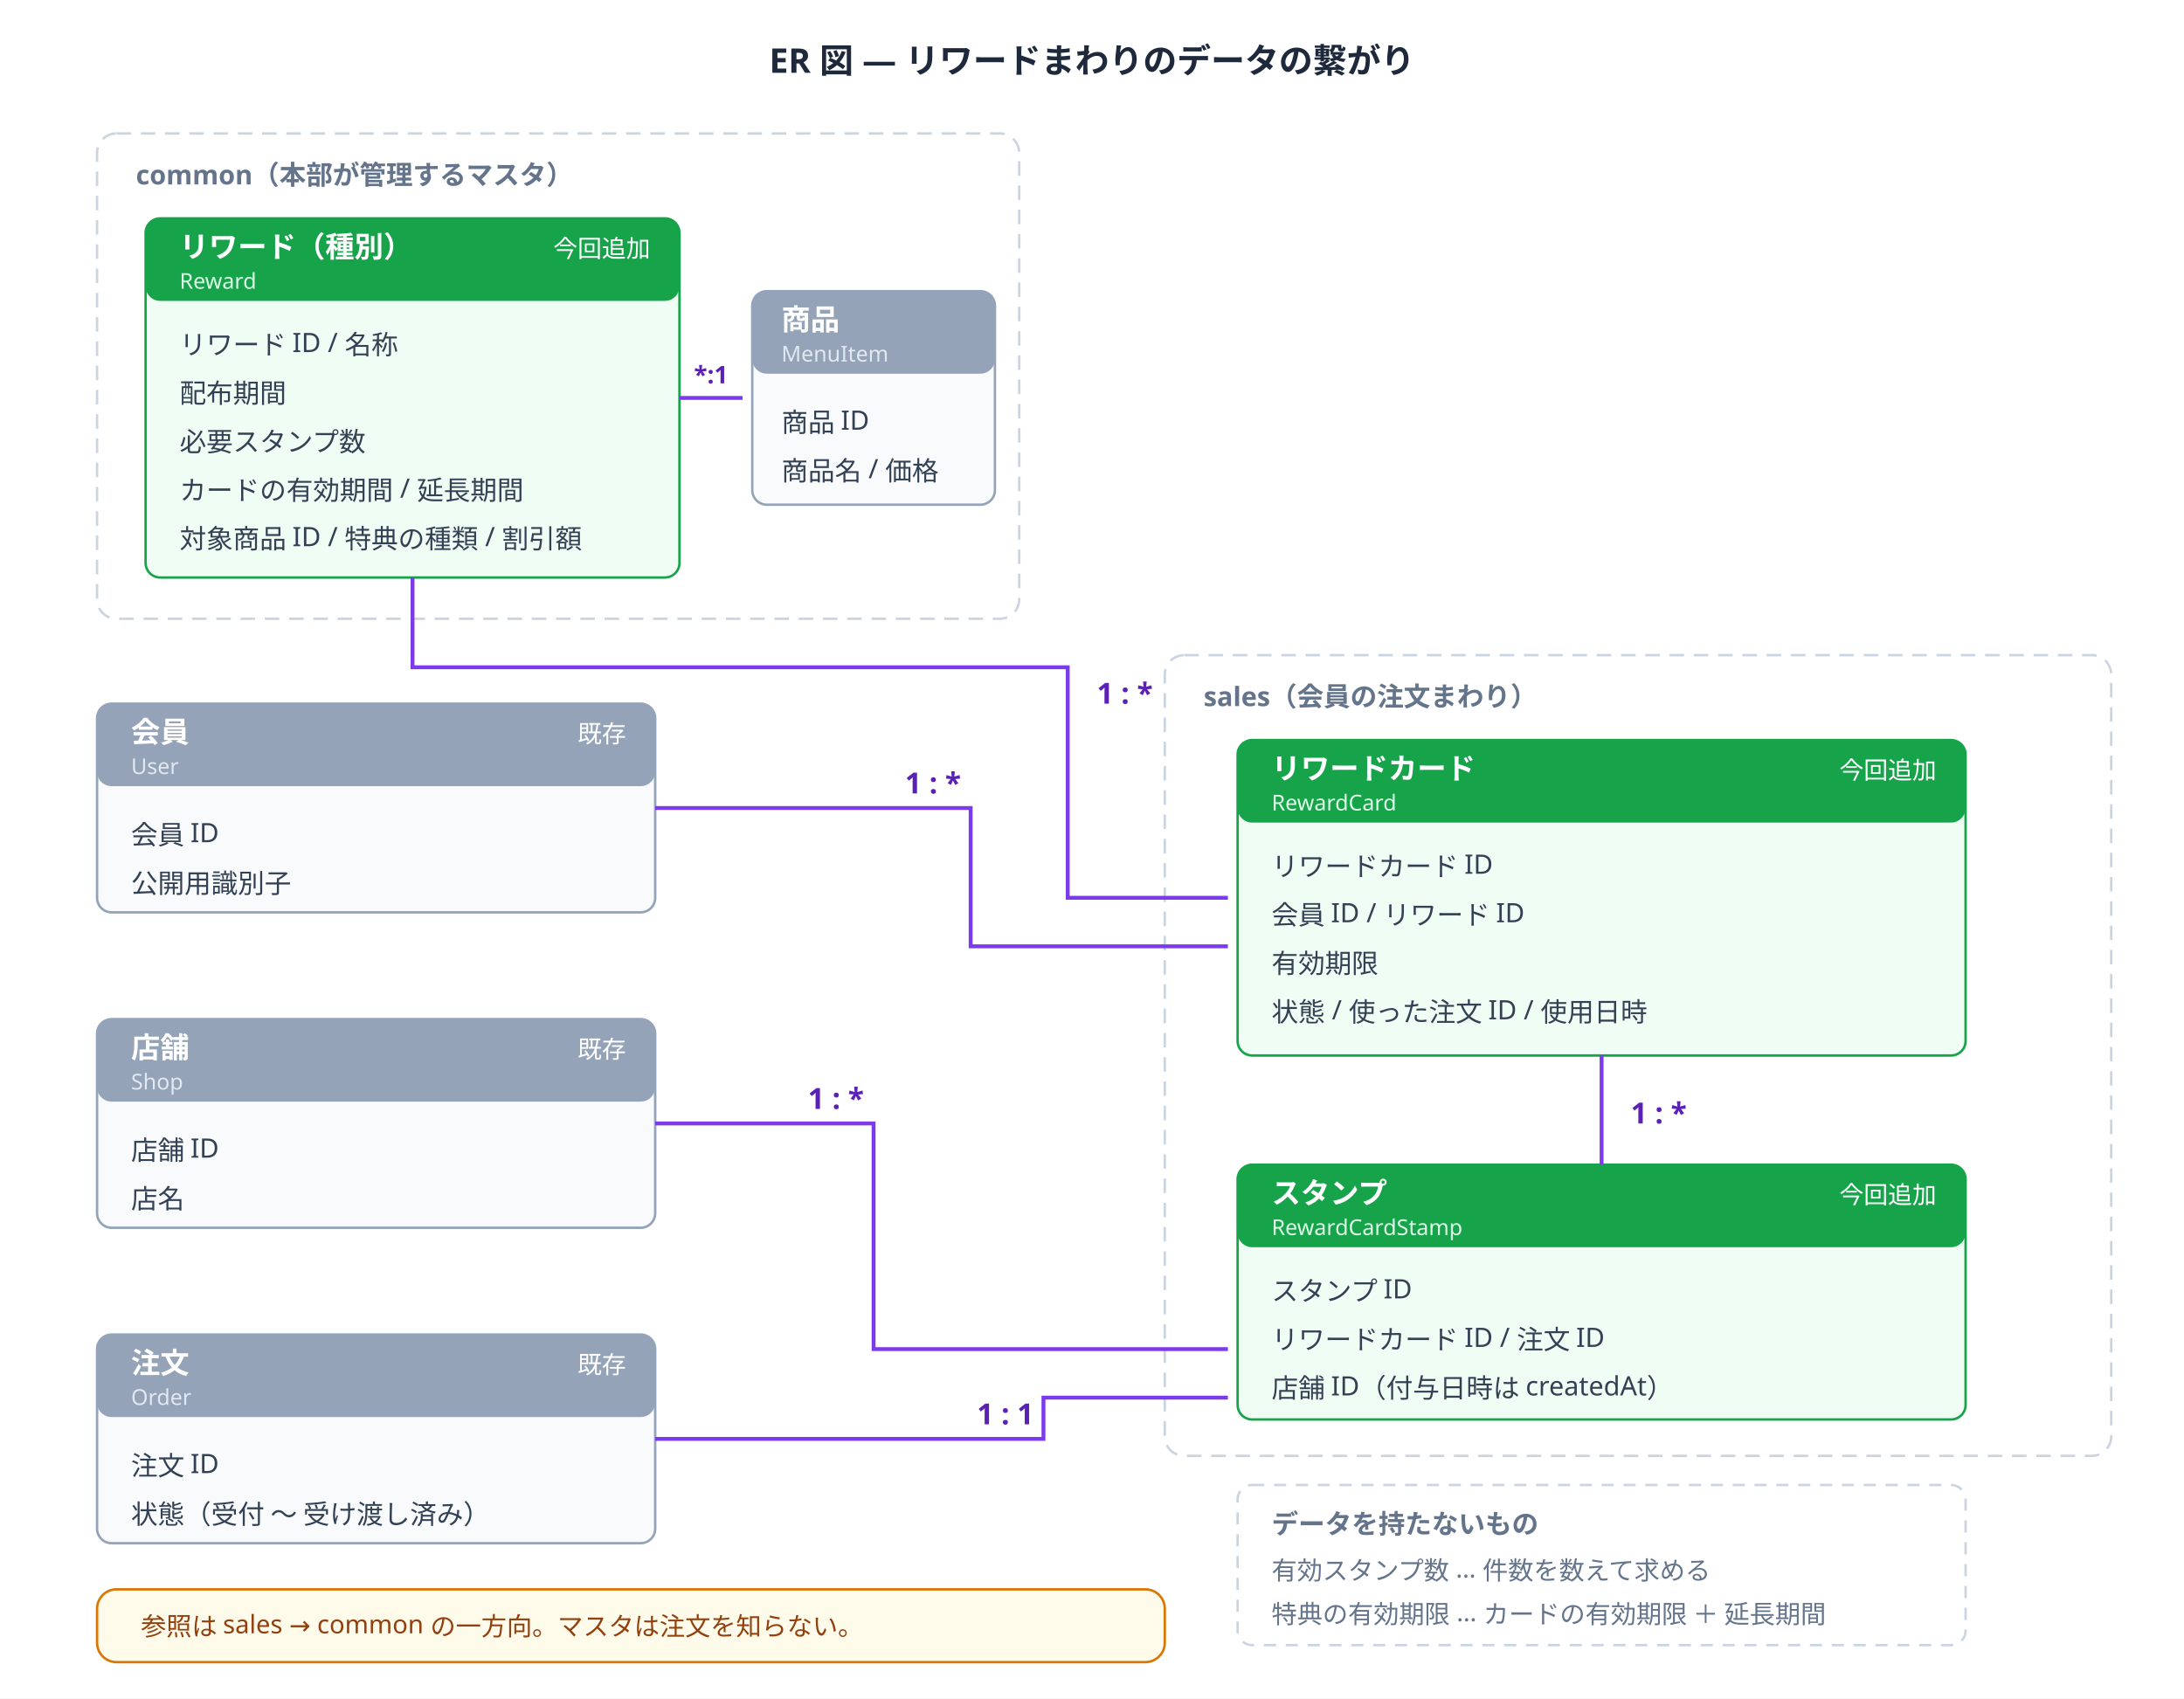
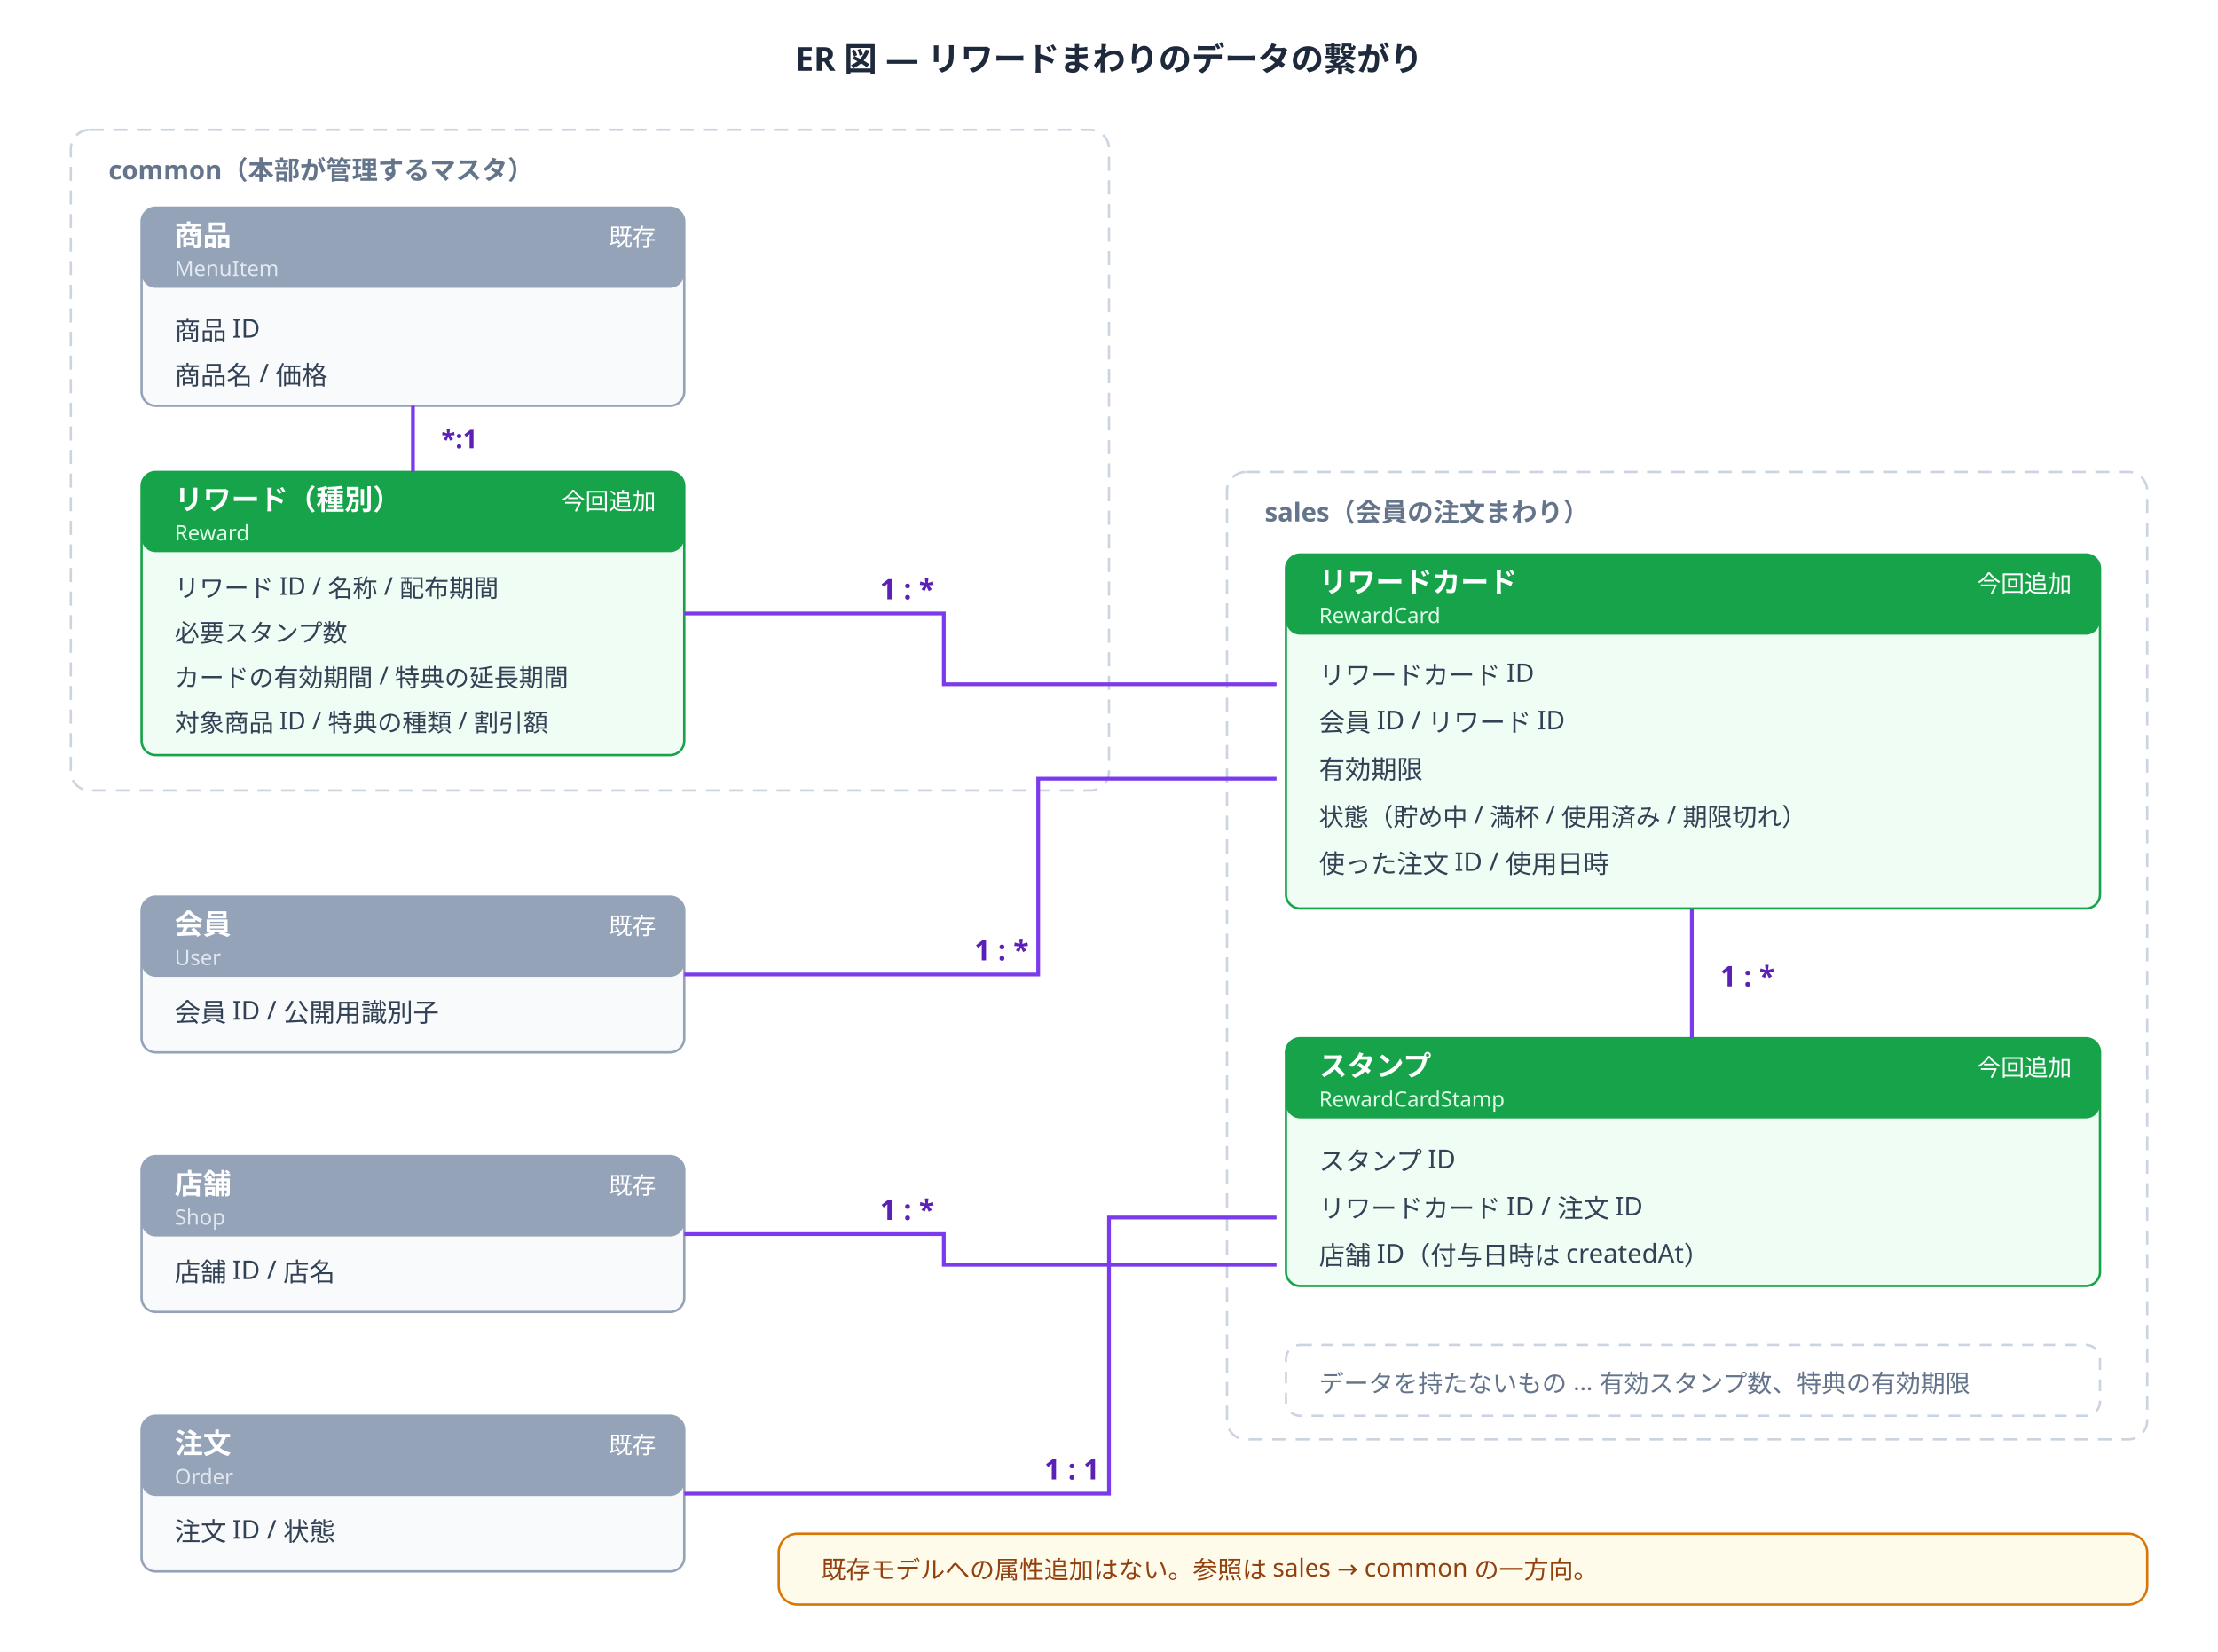
- <svg xmlns="http://www.w3.org/2000/svg" viewBox="0 0 900 700" width="900" font-family="sans-serif" font-size="14">
-   <rect x="0" y="0" width="900" height="700" fill="#ffffff" />
-   <text x="450" y="30" text-anchor="middle" font-weight="bold" fill="#1e293b">ER 図 — リワードまわりのデータの繋がり</text>
-   <rect x="40" y="55" width="380" height="200" rx="8" fill="none" stroke="#cbd5e1" stroke-dasharray="6 4" />
-   <text x="56" y="76" font-size="11" font-weight="bold" fill="#64748b">common（本部が管理するマスタ）</text>
-   <rect x="60" y="90" width="220" height="148" rx="6" fill="#f0fdf4" stroke="#16a34a" />
-   <rect x="60" y="90" width="220" height="34" rx="6" fill="#16a34a" />
-   <text x="74" y="106" font-size="12" font-weight="bold" fill="#ffffff">リワード（種別）</text>
-   <text x="74" y="119" font-size="9" fill="#dcfce7">Reward</text>
-   <text x="268" y="106" text-anchor="end" font-size="10" fill="#ffffff">今回追加</text>
-   <text x="74" y="146" font-size="11" fill="#334155">リワード ID / 名称</text>
-   <text x="74" y="166" font-size="11" fill="#334155">配布期間</text>
-   <text x="74" y="186" font-size="11" fill="#334155">必要スタンプ数</text>
-   <text x="74" y="206" font-size="11" fill="#334155">カードの有効期間 / 延長期間</text>
-   <text x="74" y="226" font-size="11" fill="#334155">対象商品 ID / 特典の種類 / 割引額</text>
-   <rect x="310" y="120" width="100" height="88" rx="6" fill="#f8fafc" stroke="#94a3b8" />
-   <rect x="310" y="120" width="100" height="34" rx="6" fill="#94a3b8" />
-   <text x="322" y="136" font-size="12" font-weight="bold" fill="#ffffff">商品</text>
-   <text x="322" y="149" font-size="9" fill="#e2e8f0">MenuItem</text>
-   <text x="322" y="178" font-size="11" fill="#334155">商品 ID</text>
-   <text x="322" y="198" font-size="11" fill="#334155">商品名 / 価格</text>
-   <path d="M280,164 H306" fill="none" stroke="#7c3aed" stroke-width="1.6" />
-   <text x="293" y="158" text-anchor="middle" font-size="10" font-weight="bold" fill="#5b21b6">*:1</text>
-   <rect x="40" y="290" width="230" height="86" rx="6" fill="#f8fafc" stroke="#94a3b8" />
-   <rect x="40" y="290" width="230" height="34" rx="6" fill="#94a3b8" />
-   <text x="54" y="306" font-size="12" font-weight="bold" fill="#ffffff">会員</text>
-   <text x="54" y="319" font-size="9" fill="#e2e8f0">User</text>
-   <text x="258" y="306" text-anchor="end" font-size="10" fill="#ffffff">既存</text>
-   <text x="54" y="348" font-size="11" fill="#334155">会員 ID</text>
-   <text x="54" y="368" font-size="11" fill="#334155">公開用識別子</text>
-   <rect x="40" y="420" width="230" height="86" rx="6" fill="#f8fafc" stroke="#94a3b8" />
-   <rect x="40" y="420" width="230" height="34" rx="6" fill="#94a3b8" />
-   <text x="54" y="436" font-size="12" font-weight="bold" fill="#ffffff">店舗</text>
-   <text x="54" y="449" font-size="9" fill="#e2e8f0">Shop</text>
-   <text x="258" y="436" text-anchor="end" font-size="10" fill="#ffffff">既存</text>
-   <text x="54" y="478" font-size="11" fill="#334155">店舗 ID</text>
-   <text x="54" y="498" font-size="11" fill="#334155">店名</text>
-   <rect x="40" y="550" width="230" height="86" rx="6" fill="#f8fafc" stroke="#94a3b8" />
-   <rect x="40" y="550" width="230" height="34" rx="6" fill="#94a3b8" />
-   <text x="54" y="566" font-size="12" font-weight="bold" fill="#ffffff">注文</text>
-   <text x="54" y="579" font-size="9" fill="#e2e8f0">Order</text>
-   <text x="258" y="566" text-anchor="end" font-size="10" fill="#ffffff">既存</text>
-   <text x="54" y="608" font-size="11" fill="#334155">注文 ID</text>
-   <text x="54" y="628" font-size="11" fill="#334155">状態（受付 〜 受け渡し済み）</text>
-   <rect x="480" y="270" width="390" height="330" rx="8" fill="none" stroke="#cbd5e1" stroke-dasharray="6 4" />
-   <text x="496" y="291" font-size="11" font-weight="bold" fill="#64748b">sales（会員の注文まわり）</text>
-   <rect x="510" y="305" width="300" height="130" rx="6" fill="#f0fdf4" stroke="#16a34a" />
-   <rect x="510" y="305" width="300" height="34" rx="6" fill="#16a34a" />
-   <text x="524" y="321" font-size="12" font-weight="bold" fill="#ffffff">リワードカード</text>
-   <text x="524" y="334" font-size="9" fill="#dcfce7">RewardCard</text>
-   <text x="798" y="321" text-anchor="end" font-size="10" fill="#ffffff">今回追加</text>
-   <text x="524" y="361" font-size="11" fill="#334155">リワードカード ID</text>
-   <text x="524" y="381" font-size="11" fill="#334155">会員 ID / リワード ID</text>
-   <text x="524" y="401" font-size="11" fill="#334155">有効期限</text>
-   <text x="524" y="421" font-size="11" fill="#334155">状態 / 使った注文 ID / 使用日時</text>
-   <rect x="510" y="480" width="300" height="105" rx="6" fill="#f0fdf4" stroke="#16a34a" />
-   <rect x="510" y="480" width="300" height="34" rx="6" fill="#16a34a" />
-   <text x="524" y="496" font-size="12" font-weight="bold" fill="#ffffff">スタンプ</text>
-   <text x="524" y="509" font-size="9" fill="#dcfce7">RewardCardStamp</text>
-   <text x="798" y="496" text-anchor="end" font-size="10" fill="#ffffff">今回追加</text>
-   <text x="524" y="536" font-size="11" fill="#334155">スタンプ ID</text>
-   <text x="524" y="556" font-size="11" fill="#334155">リワードカード ID / 注文 ID</text>
-   <text x="524" y="576" font-size="11" fill="#334155">店舗 ID（付与日時は createdAt）</text>
-   <path d="M170,238 V275 H440 V370 H506" fill="none" stroke="#7c3aed" stroke-width="1.6" />
-   <text x="452" y="290" font-size="12" font-weight="bold" fill="#5b21b6">1 : *</text>
-   <path d="M270,333 H400 V390 H506" fill="none" stroke="#7c3aed" stroke-width="1.6" />
-   <text x="396" y="327" text-anchor="end" font-size="12" font-weight="bold" fill="#5b21b6">1 : *</text>
-   <path d="M660,435 V480" fill="none" stroke="#7c3aed" stroke-width="1.6" />
-   <text x="672" y="463" font-size="12" font-weight="bold" fill="#5b21b6">1 : *</text>
-   <path d="M270,463 H360 V556 H506" fill="none" stroke="#7c3aed" stroke-width="1.6" />
-   <text x="356" y="457" text-anchor="end" font-size="12" font-weight="bold" fill="#5b21b6">1 : *</text>
-   <path d="M270,593 H430 V576 H506" fill="none" stroke="#7c3aed" stroke-width="1.6" />
-   <text x="426" y="587" text-anchor="end" font-size="12" font-weight="bold" fill="#5b21b6">1 : 1</text>
-   <rect x="510" y="612" width="300" height="66" rx="6" fill="#ffffff" stroke="#cbd5e1" stroke-dasharray="5 4" />
-   <text x="524" y="632" font-size="11" font-weight="bold" fill="#64748b">データを持たないもの</text>
-   <text x="524" y="651" font-size="10.5" fill="#64748b">有効スタンプ数 … 件数を数えて求める</text>
-   <text x="524" y="669" font-size="10.5" fill="#64748b">特典の有効期限 … カードの有効期限 ＋ 延長期間</text>
-   <rect x="40" y="655" width="440" height="30" rx="8" fill="#fffbeb" stroke="#d97706" />
-   <text x="58" y="674" font-size="10.5" fill="#92400e">参照は sales → common の一方向。マスタは注文を知らない。</text>
+ <svg xmlns="http://www.w3.org/2000/svg" viewBox="0 0 940 700" width="940" font-family="sans-serif" font-size="14">
+   <rect x="0" y="0" width="940" height="700" fill="#ffffff" />
+   <text x="470" y="30" text-anchor="middle" font-weight="bold" fill="#1e293b">ER 図 — リワードまわりのデータの繋がり</text>
+   <rect x="30" y="55" width="440" height="280" rx="8" fill="none" stroke="#cbd5e1" stroke-dasharray="6 4" />
+   <text x="46" y="76" font-size="11" font-weight="bold" fill="#64748b">common（本部が管理するマスタ）</text>
+   <rect x="60" y="88" width="230" height="84" rx="6" fill="#f8fafc" stroke="#94a3b8" />
+   <rect x="60" y="88" width="230" height="34" rx="6" fill="#94a3b8" />
+   <text x="74" y="104" font-size="12" font-weight="bold" fill="#ffffff">商品</text>
+   <text x="74" y="117" font-size="9" fill="#e2e8f0">MenuItem</text>
+   <text x="278" y="104" text-anchor="end" font-size="10" fill="#ffffff">既存</text>
+   <text x="74" y="144" font-size="11" fill="#334155">商品 ID</text>
+   <text x="74" y="163" font-size="11" fill="#334155">商品名 / 価格</text>
+   <rect x="60" y="200" width="230" height="120" rx="6" fill="#f0fdf4" stroke="#16a34a" />
+   <rect x="60" y="200" width="230" height="34" rx="6" fill="#16a34a" />
+   <text x="74" y="216" font-size="12" font-weight="bold" fill="#ffffff">リワード（種別）</text>
+   <text x="74" y="229" font-size="9" fill="#dcfce7">Reward</text>
+   <text x="278" y="216" text-anchor="end" font-size="10" fill="#ffffff">今回追加</text>
+   <text x="74" y="253" font-size="10.5" fill="#334155">リワード ID / 名称 / 配布期間</text>
+   <text x="74" y="272" font-size="10.5" fill="#334155">必要スタンプ数</text>
+   <text x="74" y="291" font-size="10.5" fill="#334155">カードの有効期間 / 特典の延長期間</text>
+   <text x="74" y="310" font-size="10.5" fill="#334155">対象商品 ID / 特典の種類 / 割引額</text>
+   <path d="M175,200 V172" fill="none" stroke="#7c3aed" stroke-width="1.6" />
+   <text x="187" y="190" font-size="11" font-weight="bold" fill="#5b21b6">*:1</text>
+   <rect x="60" y="380" width="230" height="66" rx="6" fill="#f8fafc" stroke="#94a3b8" />
+   <rect x="60" y="380" width="230" height="34" rx="6" fill="#94a3b8" />
+   <text x="74" y="396" font-size="12" font-weight="bold" fill="#ffffff">会員</text>
+   <text x="74" y="409" font-size="9" fill="#e2e8f0">User</text>
+   <text x="278" y="396" text-anchor="end" font-size="10" fill="#ffffff">既存</text>
+   <text x="74" y="433" font-size="11" fill="#334155">会員 ID / 公開用識別子</text>
+   <rect x="60" y="490" width="230" height="66" rx="6" fill="#f8fafc" stroke="#94a3b8" />
+   <rect x="60" y="490" width="230" height="34" rx="6" fill="#94a3b8" />
+   <text x="74" y="506" font-size="12" font-weight="bold" fill="#ffffff">店舗</text>
+   <text x="74" y="519" font-size="9" fill="#e2e8f0">Shop</text>
+   <text x="278" y="506" text-anchor="end" font-size="10" fill="#ffffff">既存</text>
+   <text x="74" y="543" font-size="11" fill="#334155">店舗 ID / 店名</text>
+   <rect x="60" y="600" width="230" height="66" rx="6" fill="#f8fafc" stroke="#94a3b8" />
+   <rect x="60" y="600" width="230" height="34" rx="6" fill="#94a3b8" />
+   <text x="74" y="616" font-size="12" font-weight="bold" fill="#ffffff">注文</text>
+   <text x="74" y="629" font-size="9" fill="#e2e8f0">Order</text>
+   <text x="278" y="616" text-anchor="end" font-size="10" fill="#ffffff">既存</text>
+   <text x="74" y="653" font-size="11" fill="#334155">注文 ID / 状態</text>
+   <rect x="520" y="200" width="390" height="410" rx="8" fill="none" stroke="#cbd5e1" stroke-dasharray="6 4" />
+   <text x="536" y="221" font-size="11" font-weight="bold" fill="#64748b">sales（会員の注文まわり）</text>
+   <rect x="545" y="235" width="345" height="150" rx="6" fill="#f0fdf4" stroke="#16a34a" />
+   <rect x="545" y="235" width="345" height="34" rx="6" fill="#16a34a" />
+   <text x="559" y="251" font-size="12" font-weight="bold" fill="#ffffff">リワードカード</text>
+   <text x="559" y="264" font-size="9" fill="#dcfce7">RewardCard</text>
+   <text x="878" y="251" text-anchor="end" font-size="10" fill="#ffffff">今回追加</text>
+   <text x="559" y="290" font-size="11" fill="#334155">リワードカード ID</text>
+   <text x="559" y="310" font-size="11" fill="#334155">会員 ID / リワード ID</text>
+   <text x="559" y="330" font-size="11" fill="#334155">有効期限</text>
+   <text x="559" y="350" font-size="10.5" fill="#334155">状態（貯め中 / 満杯 / 使用済み / 期限切れ）</text>
+   <text x="559" y="370" font-size="11" fill="#334155">使った注文 ID / 使用日時</text>
+   <rect x="545" y="440" width="345" height="105" rx="6" fill="#f0fdf4" stroke="#16a34a" />
+   <rect x="545" y="440" width="345" height="34" rx="6" fill="#16a34a" />
+   <text x="559" y="456" font-size="12" font-weight="bold" fill="#ffffff">スタンプ</text>
+   <text x="559" y="469" font-size="9" fill="#dcfce7">RewardCardStamp</text>
+   <text x="878" y="456" text-anchor="end" font-size="10" fill="#ffffff">今回追加</text>
+   <text x="559" y="496" font-size="11" fill="#334155">スタンプ ID</text>
+   <text x="559" y="516" font-size="11" fill="#334155">リワードカード ID / 注文 ID</text>
+   <text x="559" y="536" font-size="11" fill="#334155">店舗 ID（付与日時は createdAt）</text>
+   <path d="M290,260 H400 V290 H541" fill="none" stroke="#7c3aed" stroke-width="1.6" />
+   <text x="396" y="254" text-anchor="end" font-size="12" font-weight="bold" fill="#5b21b6">1 : *</text>
+   <path d="M290,413 H440 V330 H541" fill="none" stroke="#7c3aed" stroke-width="1.6" />
+   <text x="436" y="407" text-anchor="end" font-size="12" font-weight="bold" fill="#5b21b6">1 : *</text>
+   <path d="M717,385 V440" fill="none" stroke="#7c3aed" stroke-width="1.6" />
+   <text x="729" y="418" font-size="12" font-weight="bold" fill="#5b21b6">1 : *</text>
+   <path d="M290,523 H400 V536 H541" fill="none" stroke="#7c3aed" stroke-width="1.6" />
+   <text x="396" y="517" text-anchor="end" font-size="12" font-weight="bold" fill="#5b21b6">1 : *</text>
+   <path d="M290,633 H470 V516 H541" fill="none" stroke="#7c3aed" stroke-width="1.6" />
+   <text x="466" y="627" text-anchor="end" font-size="12" font-weight="bold" fill="#5b21b6">1 : 1</text>
+   <rect x="545" y="570" width="345" height="30" rx="6" fill="#ffffff" stroke="#cbd5e1" stroke-dasharray="5 4" />
+   <text x="559" y="590" font-size="10.5" fill="#64748b">データを持たないもの … 有効スタンプ数、特典の有効期限</text>
+   <rect x="330" y="650" width="580" height="30" rx="8" fill="#fffbeb" stroke="#d97706" />
+   <text x="348" y="669" font-size="10.5" fill="#92400e">既存モデルへの属性追加はない。参照は sales → common の一方向。</text>
</svg>
